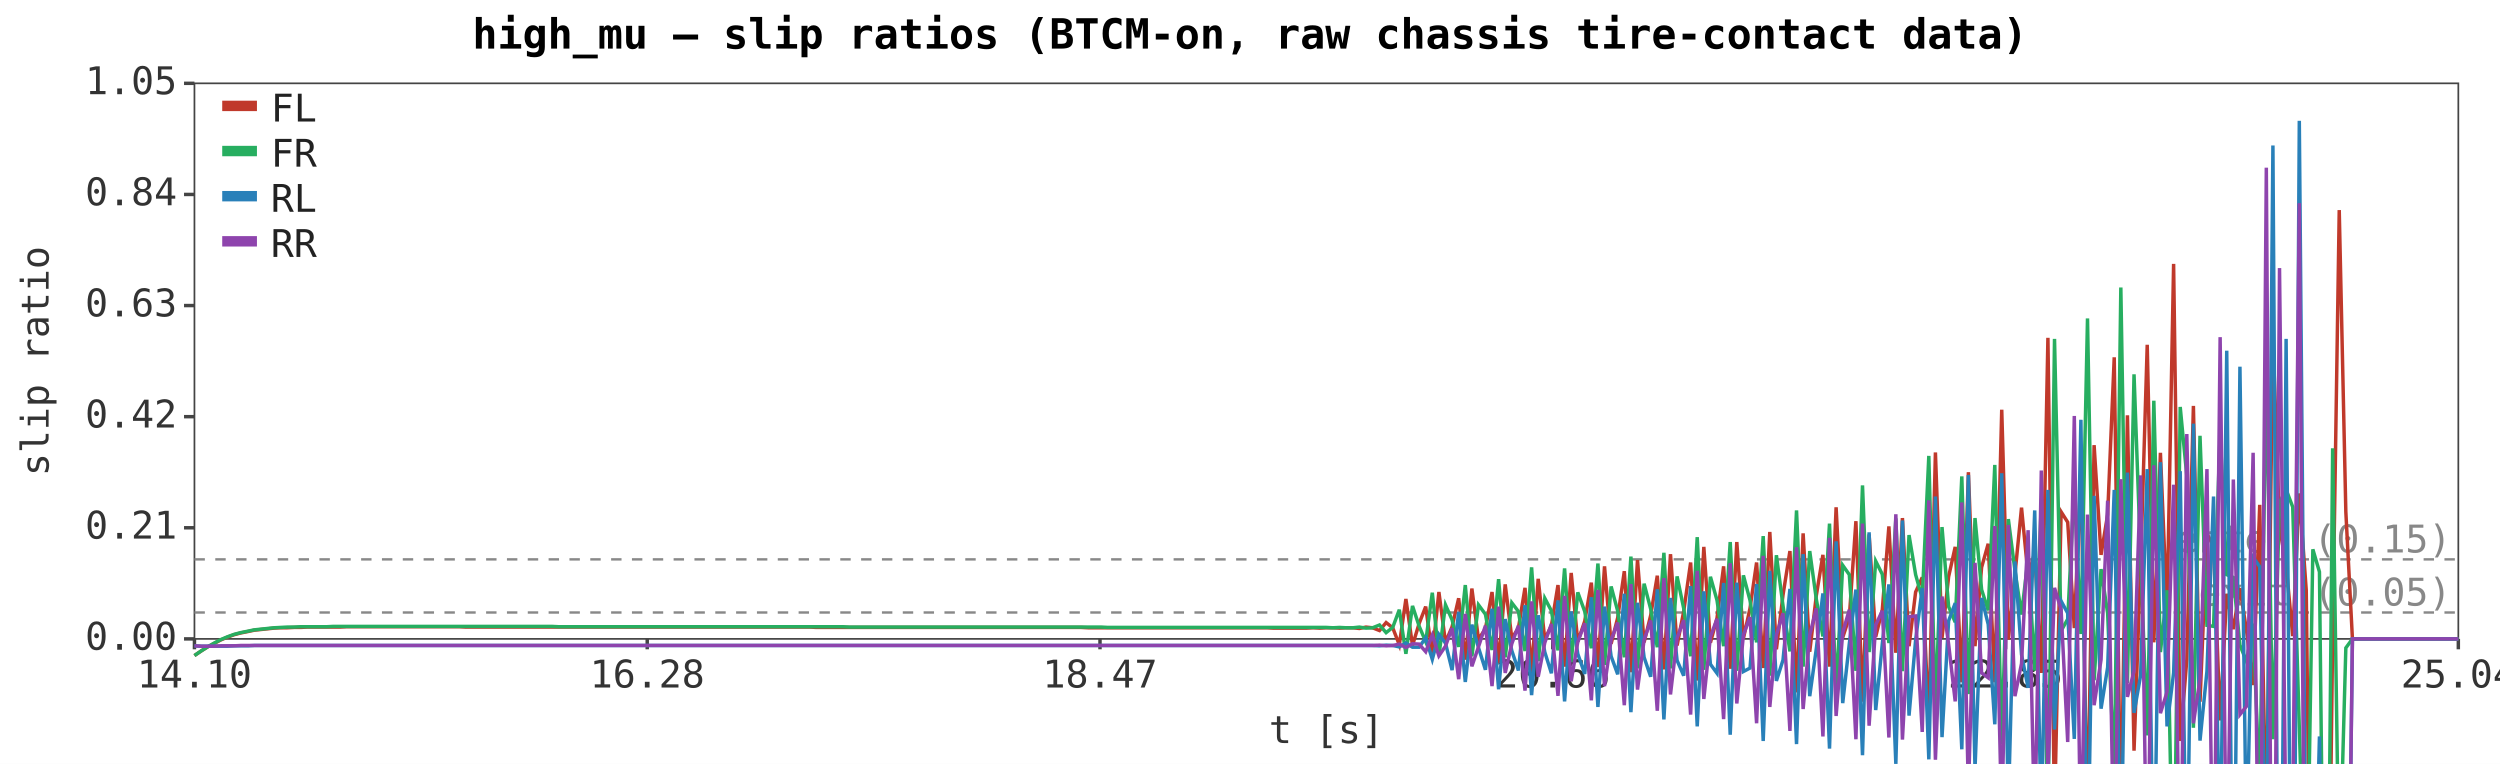
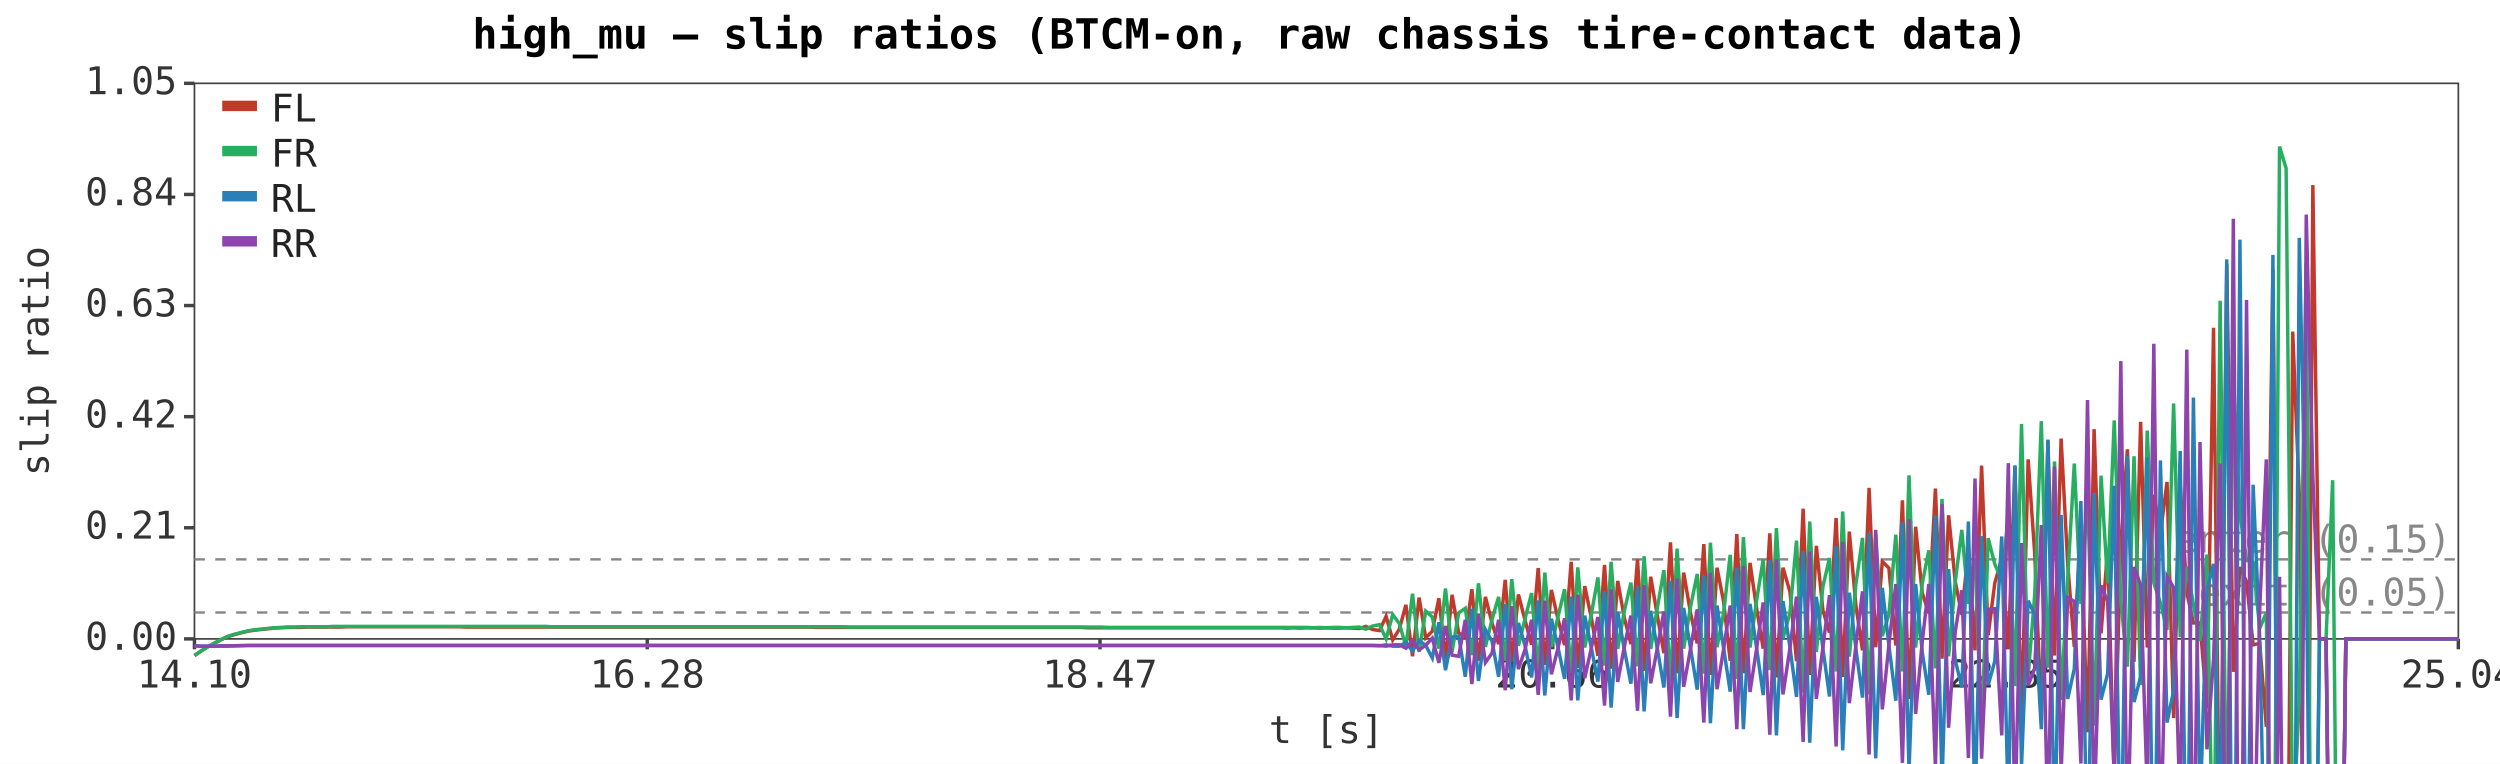
<svg xmlns="http://www.w3.org/2000/svg" viewBox="0 0 720 220" width="720" height="220" font-family="ui-monospace,Consolas,Menlo,monospace" font-size="11">
  <rect width="100%" height="100%" fill="#ffffff" />
  <text x="360.0" y="14" text-anchor="middle" font-size="12" font-weight="bold">high_mu — slip ratios (BTCM-on, raw chassis tire-contact data)</text>
  <rect x="56" y="24" width="652" height="160" fill="none" stroke="#444" stroke-width="0.5" />
  <line x1="56.0" y1="184" x2="56.0" y2="187" stroke="#444" />
  <text x="56.0" y="198" text-anchor="middle" fill="#333">14.10</text>
  <line x1="186.4" y1="184" x2="186.4" y2="187" stroke="#444" />
  <text x="186.4" y="198" text-anchor="middle" fill="#333">16.28</text>
  <line x1="316.8" y1="184" x2="316.8" y2="187" stroke="#444" />
  <text x="316.8" y="198" text-anchor="middle" fill="#333">18.47</text>
  <line x1="447.2" y1="184" x2="447.2" y2="187" stroke="#444" />
  <text x="447.2" y="198" text-anchor="middle" fill="#333">20.66</text>
  <line x1="577.6" y1="184" x2="577.6" y2="187" stroke="#444" />
  <text x="577.6" y="198" text-anchor="middle" fill="#333">22.85</text>
  <line x1="708.0" y1="184" x2="708.0" y2="187" stroke="#444" />
  <text x="708.0" y="198" text-anchor="middle" fill="#333">25.04</text>
  <line x1="53" y1="184.0" x2="56" y2="184.0" stroke="#444" />
  <text x="51" y="184.0" text-anchor="end" dominant-baseline="middle" fill="#333">0.00</text>
  <line x1="53" y1="152.0" x2="56" y2="152.0" stroke="#444" />
  <text x="51" y="152.0" text-anchor="end" dominant-baseline="middle" fill="#333">0.21</text>
  <line x1="53" y1="120.0" x2="56" y2="120.0" stroke="#444" />
  <text x="51" y="120.0" text-anchor="end" dominant-baseline="middle" fill="#333">0.42</text>
  <line x1="53" y1="88.0" x2="56" y2="88.0" stroke="#444" />
  <text x="51" y="88.0" text-anchor="end" dominant-baseline="middle" fill="#333">0.63</text>
  <line x1="53" y1="56.0" x2="56" y2="56.0" stroke="#444" />
  <text x="51" y="56.0" text-anchor="end" dominant-baseline="middle" fill="#333">0.84</text>
  <line x1="53" y1="24.0" x2="56" y2="24.0" stroke="#444" />
  <text x="51" y="24.0" text-anchor="end" dominant-baseline="middle" fill="#333">1.05</text>
  <text x="382.0" y="214" text-anchor="middle" fill="#333">t [s]</text>
  <text transform="translate(14,104.0) rotate(-90)" text-anchor="middle" fill="#333">slip ratio</text>
  <line x1="56.0" y1="161.1" x2="708.0" y2="161.1" stroke="#888" stroke-width="0.7" stroke-dasharray="3 3" />
  <text x="706.0" y="159.1" text-anchor="end" fill="#888">enter (0.15)</text>
  <line x1="56.0" y1="176.4" x2="708.0" y2="176.4" stroke="#888" stroke-width="0.7" stroke-dasharray="3 3" />
  <text x="706.0" y="174.4" text-anchor="end" fill="#888">exit (0.05)</text>
-   <polyline fill="none" stroke="#c0392b" stroke-width="1.0" points="56.0,188.8 57.9,187.5 59.8,186.3 61.7,185.3 63.6,184.3 65.5,183.5 67.4,182.8 69.3,182.3 71.3,181.9 73.2,181.5 75.1,181.3 77.0,181.1 78.9,180.9 80.8,180.8 82.7,180.8 84.6,180.7 86.5,180.7 88.4,180.6 90.3,180.6 92.2,180.6 94.1,180.6 96.0,180.6 97.9,180.6 99.8,180.5 101.8,180.5 103.7,180.5 105.6,180.5 107.5,180.5 109.4,180.5 111.3,180.5 113.2,180.5 115.1,180.5 117.0,180.5 118.9,180.5 120.8,180.5 122.7,180.5 124.6,180.5 126.5,180.5 128.4,180.5 130.4,180.5 132.3,180.5 134.2,180.6 136.1,180.6 138.0,180.6 139.9,180.6 141.8,180.6 143.7,180.6 145.6,180.6 147.5,180.6 149.4,180.6 151.3,180.6 153.2,180.6 155.1,180.6 157.0,180.6 158.9,180.6 160.9,180.6 162.8,180.6 164.7,180.6 166.6,180.6 168.5,180.6 170.4,180.6 172.3,180.6 174.2,180.6 176.1,180.6 178.0,180.6 179.9,180.6 181.8,180.6 183.7,180.6 185.6,180.6 187.5,180.6 189.5,180.6 191.4,180.6 193.3,180.6 195.2,180.6 197.1,180.6 199.0,180.6 200.9,180.6 202.8,180.6 204.7,180.6 206.6,180.6 208.5,180.6 210.4,180.6 212.3,180.6 214.2,180.6 216.1,180.6 218.0,180.6 220.0,180.6 221.9,180.6 223.8,180.6 225.7,180.6 227.6,180.6 229.5,180.6 231.4,180.6 233.3,180.6 235.2,180.7 237.1,180.7 239.0,180.7 240.9,180.7 242.8,180.7 244.7,180.7 246.6,180.7 248.5,180.7 250.5,180.7 252.4,180.7 254.3,180.7 256.2,180.7 258.1,180.7 260.0,180.7 261.9,180.7 263.8,180.7 265.7,180.7 267.6,180.7 269.5,180.7 271.4,180.7 273.3,180.7 275.2,180.7 277.1,180.7 279.1,180.7 281.0,180.7 282.9,180.7 284.8,180.7 286.7,180.7 288.6,180.7 290.5,180.7 292.4,180.7 294.3,180.7 296.2,180.7 298.1,180.7 300.0,180.7 301.9,180.7 303.8,180.7 305.7,180.7 307.6,180.7 309.6,180.7 311.5,180.7 313.4,180.8 315.3,180.8 317.2,180.8 319.1,180.8 321.0,180.8 322.9,180.8 324.8,180.8 326.7,180.8 328.6,180.8 330.5,180.8 332.4,180.8 334.3,180.8 336.2,180.8 338.2,180.8 340.1,180.8 342.0,180.8 343.9,180.8 345.8,180.8 347.7,180.8 349.6,180.8 351.5,180.8 353.4,180.8 355.3,180.8 357.2,180.8 359.1,180.8 361.0,180.8 362.9,180.8 364.8,180.8 366.7,180.9 368.7,180.9 370.6,180.9 372.5,180.9 374.4,180.9 376.3,180.9 378.2,180.8 380.1,180.9 382.0,180.8 383.9,180.8 385.8,180.9 387.7,180.8 389.6,180.8 391.5,181.0 393.4,180.6 395.3,180.8 397.3,181.6 399.2,179.3 401.1,180.8 403.0,185.7 404.9,172.5 406.8,185.9 408.7,179.6 410.6,174.7 412.5,188.7 414.4,170.5 416.3,185.0 418.2,180.5 420.1,172.3 422.0,190.0 423.9,169.5 425.8,184.1 427.8,181.1 429.7,170.5 431.6,190.9 433.5,168.3 435.4,183.8 437.3,180.9 439.2,169.3 441.1,193.5 443.0,166.7 444.9,184.1 446.8,180.2 448.7,168.5 450.6,192.0 452.5,165.0 454.4,184.8 456.4,178.9 458.3,167.8 460.2,192.1 462.1,163.1 464.0,185.4 465.9,177.9 467.8,164.5 469.7,193.6 471.6,161.3 473.5,185.0 475.4,177.2 477.3,165.8 479.2,192.8 481.1,159.6 483.0,185.9 484.9,176.1 486.9,162.0 488.8,196.0 490.7,157.5 492.6,185.1 494.5,178.0 496.4,163.1 498.3,192.6 500.2,156.1 502.1,183.9 504.0,175.2 505.9,162.0 507.8,192.4 509.7,153.2 511.6,187.0 513.5,171.4 515.5,158.7 517.4,199.4 519.3,153.6 521.2,187.7 523.1,171.5 525.0,159.8 526.9,192.0 528.8,146.1 530.7,183.6 532.6,177.8 534.5,150.1 536.4,202.1 538.3,153.9 540.2,183.4 542.1,175.6 544.0,151.6 546.0,188.0 547.9,149.2 549.8,186.1 551.7,170.5 553.6,166.3 555.5,207.9 557.4,130.3 559.3,183.7 561.2,166.1 563.1,157.5 565.0,196.5 566.9,136.0 568.8,186.1 570.7,163.4 572.6,156.6 574.5,196.5 576.5,118.0 578.4,184.2 580.3,165.5 582.2,146.2 584.1,166.0 586.0,159.1 587.9,193.8 589.8,97.3 591.7,234.3 593.6,147.4 595.5,150.4 597.4,180.9 599.3,136.4 601.2,236.9 603.1,128.2 605.1,159.8 607.0,148.2 608.9,102.9 610.8,238.9 612.7,119.6 614.6,216.2 616.5,162.8 618.4,99.3 620.3,185.0 622.2,130.4 624.1,176.2 626.0,76.0 627.9,213.4 629.8,190.0 631.7,116.9 633.6,202.1 635.6,153.7 637.5,157.3 639.4,207.5 641.3,171.0 643.2,181.2 645.1,169.4 647.0,181.6 648.9,197.3 650.8,145.4 652.7,238.9 654.6,96.8 656.5,151.8 658.4,162.8 660.3,183.2 662.2,142.1 664.2,170.0 666.1,336.4 668.0,336.4 669.9,336.4 671.8,183.7 673.7,60.5 675.6,147.4 677.5,184.0 679.4,184.0 681.3,184.0 683.2,184.0 685.1,184.0 687.0,184.0 688.9,184.0 690.8,184.0 692.7,184.0 694.7,184.0 696.6,184.0 698.5,184.0 700.4,184.0 702.3,184.0 704.2,184.0 706.1,184.0 708.0,184.0" />
-   <polyline fill="none" stroke="#27ae60" stroke-width="1.0" points="56.0,188.8 57.9,187.5 59.8,186.3 61.7,185.2 63.6,184.2 65.5,183.4 67.4,182.7 69.3,182.2 71.3,181.8 73.2,181.4 75.1,181.2 77.0,181.0 78.9,180.8 80.8,180.7 82.7,180.6 84.6,180.6 86.5,180.5 88.4,180.5 90.3,180.5 92.2,180.5 94.1,180.5 96.0,180.4 97.9,180.4 99.8,180.4 101.8,180.4 103.7,180.4 105.6,180.4 107.5,180.4 109.4,180.4 111.3,180.4 113.2,180.4 115.1,180.4 117.0,180.4 118.9,180.4 120.8,180.4 122.7,180.4 124.6,180.4 126.5,180.4 128.4,180.4 130.4,180.4 132.3,180.4 134.2,180.4 136.1,180.4 138.0,180.4 139.9,180.4 141.8,180.4 143.7,180.4 145.6,180.4 147.5,180.4 149.4,180.4 151.3,180.4 153.2,180.4 155.1,180.4 157.0,180.4 158.9,180.4 160.9,180.5 162.8,180.5 164.7,180.5 166.6,180.5 168.5,180.5 170.4,180.5 172.3,180.5 174.2,180.5 176.1,180.5 178.0,180.5 179.9,180.5 181.8,180.5 183.7,180.5 185.6,180.5 187.5,180.5 189.5,180.5 191.4,180.5 193.3,180.5 195.2,180.5 197.1,180.5 199.0,180.5 200.9,180.5 202.8,180.5 204.7,180.5 206.6,180.5 208.5,180.5 210.4,180.5 212.3,180.5 214.2,180.5 216.1,180.5 218.0,180.5 220.0,180.5 221.9,180.5 223.8,180.5 225.7,180.5 227.6,180.5 229.5,180.5 231.4,180.5 233.3,180.5 235.2,180.5 237.1,180.5 239.0,180.5 240.9,180.5 242.8,180.5 244.7,180.6 246.6,180.6 248.5,180.6 250.5,180.6 252.4,180.6 254.3,180.6 256.2,180.6 258.1,180.6 260.0,180.6 261.9,180.6 263.8,180.6 265.7,180.6 267.6,180.6 269.5,180.6 271.4,180.6 273.3,180.6 275.2,180.6 277.1,180.6 279.1,180.6 281.0,180.6 282.9,180.6 284.8,180.6 286.7,180.6 288.6,180.6 290.5,180.6 292.4,180.6 294.3,180.6 296.2,180.6 298.1,180.6 300.0,180.6 301.9,180.6 303.8,180.6 305.7,180.6 307.6,180.6 309.6,180.6 311.5,180.6 313.4,180.6 315.3,180.6 317.2,180.6 319.1,180.7 321.0,180.7 322.9,180.7 324.8,180.7 326.7,180.7 328.6,180.7 330.5,180.7 332.4,180.7 334.3,180.7 336.2,180.7 338.2,180.7 340.1,180.7 342.0,180.7 343.9,180.7 345.8,180.7 347.7,180.7 349.6,180.7 351.5,180.7 353.4,180.7 355.3,180.7 357.2,180.7 359.1,180.7 361.0,180.7 362.9,180.7 364.8,180.7 366.7,180.7 368.7,180.7 370.6,180.7 372.5,180.7 374.4,180.7 376.3,180.7 378.2,180.7 380.1,180.7 382.0,180.7 383.9,180.8 385.8,180.7 387.7,180.8 389.6,180.8 391.5,180.6 393.4,180.9 395.3,180.8 397.3,180.0 399.2,182.2 401.1,180.7 403.0,175.6 404.9,188.3 406.8,174.5 408.7,180.3 410.6,184.8 412.5,170.7 414.4,188.9 416.3,174.2 418.2,178.5 420.1,186.3 422.0,168.5 423.9,189.0 425.8,174.2 427.8,176.9 429.7,187.2 431.6,166.8 433.5,189.3 435.4,173.6 437.3,176.1 439.2,187.5 441.1,163.4 443.0,190.4 444.9,172.3 446.8,175.9 448.7,187.3 450.6,163.7 452.5,190.7 454.4,170.6 456.4,176.1 458.3,186.7 460.2,162.3 462.1,191.5 464.0,168.9 465.9,176.0 467.8,189.3 469.7,160.3 471.6,192.5 473.5,168.1 475.4,175.4 477.3,186.4 479.2,159.2 481.1,192.5 483.0,166.0 484.9,175.2 486.9,189.0 488.8,154.7 490.7,192.9 492.6,166.1 494.5,172.9 496.4,186.1 498.3,156.1 500.2,193.2 502.1,165.7 504.0,172.9 505.9,185.0 507.8,154.4 509.7,194.6 511.6,159.9 513.5,174.4 515.5,187.6 517.4,147.0 519.3,192.0 521.2,158.7 523.1,172.6 525.0,183.3 526.9,150.8 528.8,199.4 530.7,162.8 532.6,165.5 534.5,193.2 536.4,139.8 538.3,187.8 540.2,161.6 542.1,165.4 544.0,185.2 546.0,149.3 547.9,193.3 549.8,154.1 551.7,165.5 553.6,172.4 555.5,131.3 557.4,204.8 559.3,151.8 561.2,174.7 563.1,179.2 565.0,137.2 566.9,199.9 568.8,149.2 570.7,169.8 572.6,175.8 574.5,133.9 576.5,214.3 578.4,149.5 580.3,164.3 582.2,177.0 584.1,160.6 586.0,193.1 587.9,144.8 589.8,236.4 591.7,97.6 593.6,181.7 595.5,178.3 597.4,140.2 599.3,182.6 601.2,91.7 603.1,195.9 605.1,163.9 607.0,176.6 608.9,223.9 610.8,82.8 612.7,196.7 614.6,107.8 616.5,160.5 618.4,211.8 620.3,115.4 622.2,187.8 624.1,170.0 626.0,267.1 627.9,117.2 629.8,137.1 631.7,209.6 633.6,125.5 635.6,180.1 637.5,180.4 639.4,124.5 641.3,165.5 643.2,166.3 645.1,185.8 647.0,190.5 648.9,179.6 650.8,228.2 652.7,106.2 654.6,212.9 656.5,144.7 658.4,141.0 660.3,146.0 662.2,209.6 664.2,275.2 666.1,158.2 668.0,164.7 669.9,336.4 671.8,129.1 673.7,255.5 675.6,186.6 677.5,184.0 679.4,184.0 681.3,184.0 683.2,184.0 685.1,184.0 687.0,184.0 688.9,184.0 690.8,184.0 692.7,184.0 694.7,184.0 696.6,184.0 698.5,184.0 700.4,184.0 702.3,184.0 704.2,184.0 706.1,184.0 708.0,184.0" />
-   <polyline fill="none" stroke="#2980b9" stroke-width="1.0" points="56.0,186.0 57.9,186.1 59.8,186.1 61.7,186.1 63.6,186.1 65.5,186.1 67.4,186.0 69.3,186.0 71.3,186.0 73.2,185.9 75.1,185.9 77.0,185.9 78.9,185.9 80.8,185.9 82.7,185.9 84.6,185.9 86.5,185.9 88.4,185.9 90.3,185.9 92.2,185.9 94.1,185.9 96.0,185.9 97.9,185.9 99.8,185.9 101.8,185.9 103.7,185.9 105.6,185.9 107.5,185.9 109.4,185.9 111.3,185.9 113.2,185.9 115.1,185.9 117.0,185.9 118.9,185.9 120.8,185.9 122.7,185.9 124.6,185.9 126.5,185.9 128.4,185.9 130.4,185.9 132.3,185.9 134.2,185.9 136.1,185.9 138.0,185.9 139.9,185.9 141.8,185.9 143.7,185.9 145.6,185.9 147.5,185.9 149.4,185.9 151.3,185.9 153.2,185.9 155.1,185.9 157.0,185.9 158.9,185.9 160.9,185.9 162.8,185.9 164.7,185.9 166.6,185.9 168.5,185.9 170.4,185.9 172.3,185.9 174.2,185.9 176.1,185.9 178.0,185.9 179.9,185.9 181.8,185.9 183.7,185.9 185.6,185.9 187.5,185.9 189.5,185.9 191.4,185.9 193.3,185.9 195.2,185.9 197.1,185.9 199.0,185.9 200.9,185.9 202.8,185.9 204.7,185.9 206.6,185.9 208.5,185.9 210.4,185.9 212.3,185.9 214.2,185.9 216.1,185.9 218.0,185.9 220.0,185.9 221.9,185.9 223.8,185.9 225.7,185.9 227.6,185.9 229.5,185.9 231.4,185.9 233.3,185.9 235.2,185.9 237.1,185.9 239.0,185.9 240.9,185.9 242.8,185.9 244.7,185.9 246.6,185.9 248.5,185.9 250.5,185.9 252.4,185.9 254.3,185.9 256.2,185.9 258.1,185.9 260.0,185.9 261.9,185.9 263.8,185.9 265.7,185.9 267.6,185.9 269.5,185.9 271.4,185.9 273.3,185.9 275.2,185.9 277.1,185.9 279.1,185.9 281.0,185.9 282.9,185.9 284.8,185.9 286.7,185.9 288.6,185.9 290.5,185.9 292.4,185.9 294.3,185.9 296.2,185.9 298.1,185.9 300.0,185.9 301.9,185.9 303.8,185.9 305.7,185.9 307.6,185.9 309.6,185.9 311.5,185.9 313.4,185.9 315.3,185.9 317.2,185.9 319.1,185.9 321.0,185.9 322.9,185.9 324.8,185.9 326.7,185.9 328.6,185.9 330.5,185.9 332.4,185.9 334.3,185.9 336.2,185.9 338.2,185.9 340.1,185.9 342.0,185.9 343.9,185.9 345.8,185.9 347.7,185.9 349.6,185.9 351.5,185.9 353.4,185.9 355.3,185.9 357.2,185.9 359.1,185.9 361.0,185.9 362.9,185.9 364.8,185.9 366.7,185.9 368.7,185.9 370.6,185.9 372.5,185.9 374.4,185.9 376.3,185.9 378.2,185.9 380.1,185.9 382.0,185.9 383.9,185.9 385.8,185.9 387.7,185.9 389.6,185.9 391.5,185.9 393.4,185.9 395.3,185.9 397.3,186.0 399.2,185.8 401.1,185.9 403.0,186.3 404.9,185.2 406.8,186.4 408.7,186.4 410.6,183.7 412.5,189.9 414.4,182.7 416.3,185.2 418.2,193.0 420.1,176.2 422.0,196.4 423.9,179.9 425.8,186.5 427.8,192.9 429.7,175.3 431.6,198.5 433.5,178.3 435.4,187.4 437.3,193.1 439.2,174.3 441.1,200.2 443.0,177.2 444.9,187.8 446.8,193.9 448.7,172.9 450.6,202.0 452.5,176.1 454.4,188.3 456.4,194.1 458.3,172.0 460.2,203.6 462.1,174.7 464.0,189.0 465.9,194.2 467.8,171.0 469.7,205.1 471.6,173.6 473.5,189.3 475.4,194.9 477.3,169.7 479.2,207.2 481.1,172.2 483.0,190.2 484.9,194.6 486.9,168.8 488.8,209.2 490.7,170.3 492.6,191.3 494.5,193.9 496.4,167.9 498.3,211.6 500.2,167.8 502.1,193.4 504.0,192.4 505.9,168.2 507.8,213.4 509.7,164.4 511.6,196.1 513.5,190.1 515.5,169.6 517.4,214.3 519.3,159.6 521.2,200.5 523.1,186.8 525.0,170.9 526.9,215.6 528.8,155.9 530.7,202.5 532.6,185.4 534.5,169.8 536.4,217.5 538.3,153.3 540.2,204.5 542.1,185.4 544.0,168.3 546.0,220.0 547.9,149.9 549.8,206.1 551.7,184.3 553.6,169.4 555.5,218.7 557.4,143.0 559.3,212.3 561.2,178.8 563.1,173.7 565.0,215.8 566.9,136.8 568.8,221.5 570.7,172.2 572.6,179.8 574.5,208.6 576.5,136.3 578.4,232.2 580.3,161.7 582.2,188.5 584.1,198.1 586.0,147.0 587.9,238.1 589.8,141.1 591.7,210.1 593.6,173.1 595.5,176.6 597.4,212.8 599.3,120.9 601.2,256.3 603.1,142.8 605.1,204.1 607.0,192.2 608.9,141.1 610.8,254.2 612.7,136.1 614.6,205.3 616.5,194.5 618.4,135.1 620.3,262.6 622.2,133.1 624.1,209.2 626.0,193.8 627.9,135.7 629.8,263.4 631.7,122.0 633.6,213.3 635.6,193.3 637.5,143.0 639.4,252.3 641.3,101.0 643.2,285.5 645.1,105.6 647.0,245.7 648.9,160.5 650.8,163.2 652.7,258.6 654.6,41.9 656.5,336.4 658.4,97.6 660.3,336.4 662.2,34.8 664.2,266.5 666.1,288.5 668.0,212.1 669.9,336.4 671.8,336.4 673.7,336.4 675.6,336.4 677.5,184.0 679.4,184.0 681.3,184.0 683.2,184.0 685.1,184.0 687.0,184.0 688.9,184.0 690.8,184.0 692.7,184.0 694.7,184.0 696.6,184.0 698.5,184.0 700.4,184.0 702.3,184.0 704.2,184.0 706.1,184.0 708.0,184.0" />
-   <polyline fill="none" stroke="#8e44ad" stroke-width="1.0" points="56.0,186.0 57.9,186.1 59.8,186.1 61.7,186.1 63.6,186.0 65.5,186.0 67.4,186.0 69.3,185.9 71.3,185.9 73.2,185.9 75.1,185.9 77.0,185.9 78.9,185.9 80.8,185.9 82.7,185.9 84.6,185.9 86.5,185.9 88.4,185.9 90.3,185.9 92.2,185.9 94.1,185.9 96.0,185.9 97.9,185.9 99.8,185.9 101.8,185.9 103.7,185.9 105.6,185.9 107.5,185.9 109.4,185.9 111.3,185.9 113.2,185.9 115.1,185.9 117.0,185.9 118.9,185.9 120.8,185.9 122.7,185.9 124.6,185.9 126.5,185.9 128.4,185.9 130.4,185.9 132.3,185.9 134.2,185.9 136.1,185.9 138.0,185.9 139.9,185.9 141.8,185.9 143.7,185.9 145.6,185.9 147.5,185.9 149.4,185.9 151.3,185.9 153.2,185.9 155.1,185.9 157.0,185.9 158.9,185.9 160.9,185.9 162.8,185.9 164.7,185.9 166.6,185.9 168.5,185.9 170.4,185.9 172.3,185.9 174.2,185.9 176.1,185.9 178.0,185.9 179.9,185.9 181.8,185.9 183.7,185.9 185.6,185.9 187.5,185.9 189.5,185.9 191.4,185.9 193.3,185.9 195.2,185.9 197.1,185.9 199.0,185.9 200.9,185.9 202.8,185.9 204.7,185.9 206.6,185.9 208.5,185.9 210.4,185.9 212.3,185.9 214.2,185.9 216.1,185.9 218.0,185.9 220.0,185.9 221.9,185.9 223.8,185.9 225.7,185.9 227.6,185.9 229.5,185.9 231.4,185.9 233.3,185.9 235.2,185.9 237.1,185.9 239.0,185.9 240.9,185.9 242.8,185.9 244.7,185.9 246.6,185.9 248.5,185.9 250.5,185.9 252.4,185.9 254.3,185.9 256.2,185.9 258.1,185.9 260.0,185.9 261.9,185.9 263.8,185.9 265.7,185.9 267.6,185.9 269.5,185.9 271.4,185.9 273.3,185.9 275.2,185.9 277.1,185.9 279.1,185.9 281.0,185.9 282.9,185.9 284.8,185.9 286.7,185.9 288.6,185.9 290.5,185.9 292.4,185.9 294.3,185.9 296.2,185.9 298.1,185.9 300.0,185.9 301.9,185.9 303.8,185.9 305.7,185.9 307.6,185.9 309.6,185.9 311.5,185.9 313.4,185.9 315.3,185.9 317.2,185.9 319.1,185.9 321.0,185.9 322.9,185.9 324.8,185.9 326.7,185.9 328.6,185.9 330.5,185.9 332.4,185.9 334.3,185.9 336.2,185.9 338.2,185.9 340.1,185.9 342.0,185.9 343.9,185.9 345.8,185.9 347.7,185.9 349.6,185.9 351.5,185.9 353.4,185.9 355.3,185.9 357.2,185.9 359.1,185.9 361.0,185.9 362.9,185.9 364.8,185.9 366.7,185.9 368.7,185.9 370.6,185.9 372.5,185.9 374.4,185.9 376.3,185.9 378.2,185.9 380.1,185.9 382.0,185.9 383.9,185.9 385.8,185.9 387.7,185.9 389.6,185.9 391.5,185.9 393.4,185.9 395.3,185.9 397.3,185.8 399.2,186.0 401.1,185.9 403.0,185.5 404.9,186.5 406.8,185.4 408.7,185.5 410.6,187.7 412.5,182.9 414.4,188.9 416.3,186.1 418.2,180.9 420.1,195.6 422.0,176.8 423.9,191.9 425.8,186.3 427.8,180.2 429.7,197.6 431.6,174.7 433.5,193.8 435.4,185.4 437.3,180.2 439.2,198.9 441.1,173.2 443.0,194.9 444.9,185.1 446.8,179.7 448.7,200.4 450.6,171.6 452.5,196.2 454.4,184.9 456.4,179.5 458.3,201.7 460.2,169.9 462.1,197.6 464.0,184.3 465.9,179.3 467.8,203.1 469.7,168.2 471.6,198.6 473.5,184.3 475.4,178.7 477.3,204.7 479.2,166.5 481.1,200.0 483.0,183.7 484.9,178.6 486.9,205.8 488.8,164.4 490.7,201.3 492.6,183.4 494.5,178.2 496.4,207.1 498.3,162.2 500.2,202.6 502.1,182.9 504.0,177.7 505.9,208.3 507.8,160.1 509.7,203.6 511.6,182.9 513.5,176.6 515.5,210.5 517.4,157.6 519.3,204.2 521.2,182.9 523.1,175.2 525.0,212.1 526.9,154.9 528.8,206.2 530.7,182.2 532.6,175.6 534.5,212.9 536.4,150.8 538.3,209.0 540.2,180.0 542.1,175.9 544.0,212.4 546.0,148.1 547.9,213.0 549.8,177.6 551.7,177.4 553.6,210.8 555.5,144.1 557.4,218.8 559.3,171.8 561.2,185.5 563.1,202.0 565.0,144.7 566.9,228.1 568.8,162.1 570.7,193.8 572.6,195.2 574.5,151.5 576.5,236.5 578.4,151.2 580.3,200.5 582.2,191.1 584.1,152.7 586.0,240.2 587.9,135.5 589.8,223.2 591.7,169.3 593.6,175.6 595.5,213.7 597.4,119.8 599.3,246.9 601.2,148.2 603.1,203.1 605.1,190.0 607.0,144.2 608.9,254.4 610.8,138.0 612.7,200.7 614.6,193.3 616.5,136.9 618.4,260.6 620.3,134.0 622.2,205.4 624.1,199.3 626.0,139.6 627.9,262.6 629.8,125.0 631.7,208.3 633.6,195.6 635.6,135.1 637.5,268.1 639.4,97.1 641.3,258.2 643.2,138.1 645.1,205.8 647.0,203.4 648.9,130.4 650.8,287.0 652.7,48.3 654.6,326.6 656.5,77.2 658.4,244.3 660.3,233.7 662.2,58.5 664.2,336.4 666.1,336.4 668.0,336.4 669.9,336.4 671.8,336.4 673.7,259.1 675.6,336.4 677.5,184.0 679.4,184.0 681.3,184.0 683.2,184.0 685.1,184.0 687.0,184.0 688.9,184.0 690.8,184.0 692.7,184.0 694.7,184.0 696.6,184.0 698.5,184.0 700.4,184.0 702.3,184.0 704.2,184.0 706.1,184.0 708.0,184.0" />
+   <polyline fill="none" stroke="#c0392b" stroke-width="1.0" points="56.0,188.8 57.9,187.5 59.8,186.3 61.7,185.3 63.6,184.3 65.5,183.4 67.4,182.8 69.3,182.3 71.3,181.8 73.2,181.5 75.1,181.3 77.0,181.1 78.9,180.9 80.8,180.8 82.7,180.7 84.6,180.7 86.5,180.7 88.4,180.6 90.3,180.6 92.2,180.6 94.1,180.6 96.0,180.6 97.9,180.6 99.8,180.5 101.8,180.5 103.7,180.5 105.6,180.5 107.5,180.5 109.4,180.5 111.3,180.5 113.2,180.5 115.1,180.5 117.0,180.5 118.9,180.5 120.8,180.5 122.7,180.5 124.6,180.5 126.5,180.5 128.4,180.5 130.4,180.5 132.3,180.5 134.2,180.6 136.1,180.6 138.0,180.6 139.9,180.6 141.8,180.6 143.7,180.6 145.6,180.6 147.5,180.6 149.4,180.6 151.3,180.6 153.2,180.6 155.1,180.6 157.0,180.6 158.9,180.6 160.9,180.6 162.8,180.6 164.7,180.6 166.6,180.6 168.5,180.6 170.4,180.6 172.3,180.6 174.2,180.6 176.1,180.6 178.0,180.6 179.9,180.6 181.8,180.6 183.7,180.6 185.6,180.6 187.5,180.6 189.5,180.6 191.4,180.6 193.3,180.6 195.2,180.6 197.1,180.6 199.0,180.6 200.9,180.6 202.8,180.6 204.7,180.6 206.6,180.6 208.5,180.6 210.4,180.6 212.3,180.6 214.2,180.6 216.1,180.6 218.0,180.6 220.0,180.6 221.9,180.6 223.8,180.6 225.7,180.6 227.6,180.6 229.5,180.6 231.4,180.6 233.3,180.6 235.2,180.7 237.1,180.7 239.0,180.7 240.9,180.7 242.8,180.7 244.7,180.7 246.6,180.7 248.5,180.7 250.5,180.7 252.4,180.7 254.3,180.7 256.2,180.7 258.1,180.7 260.0,180.7 261.9,180.7 263.8,180.7 265.7,180.7 267.6,180.7 269.5,180.7 271.4,180.7 273.3,180.7 275.2,180.7 277.1,180.7 279.1,180.7 281.0,180.7 282.9,180.7 284.8,180.7 286.7,180.7 288.6,180.7 290.5,180.7 292.4,180.7 294.3,180.7 296.2,180.7 298.1,180.7 300.0,180.7 301.9,180.7 303.8,180.7 305.7,180.7 307.6,180.7 309.6,180.7 311.5,180.7 313.4,180.8 315.3,180.8 317.2,180.8 319.1,180.8 321.0,180.8 322.9,180.8 324.8,180.8 326.7,180.8 328.6,180.8 330.5,180.8 332.4,180.8 334.3,180.8 336.2,180.8 338.2,180.8 340.1,180.8 342.0,180.8 343.9,180.8 345.8,180.8 347.7,180.8 349.6,180.8 351.5,180.8 353.4,180.8 355.3,180.8 357.2,180.8 359.1,180.8 361.0,180.8 362.9,180.8 364.8,180.8 366.7,180.8 368.7,180.8 370.6,180.9 372.5,180.8 374.4,180.9 376.3,180.8 378.2,180.8 380.1,180.9 382.0,180.8 383.9,180.9 385.8,180.9 387.7,180.8 389.6,180.9 391.5,181.0 393.4,180.4 395.3,181.3 397.3,181.6 399.2,177.5 401.1,184.3 403.0,181.2 404.9,174.2 406.8,189.0 408.7,172.1 410.6,183.7 412.5,181.8 414.4,172.3 416.3,189.7 418.2,171.3 420.1,182.3 422.0,183.4 423.9,169.7 425.8,190.3 427.8,171.9 429.7,179.4 431.6,185.5 433.5,167.0 435.4,190.6 437.3,171.2 439.2,178.6 441.1,185.7 443.0,163.6 444.9,191.5 446.8,169.9 448.7,178.3 450.6,185.8 452.5,161.8 454.4,192.4 456.4,168.8 458.3,177.9 460.2,188.9 462.1,162.7 464.0,192.6 465.9,167.3 467.8,177.9 469.7,185.5 471.6,161.1 473.5,193.2 475.4,166.1 477.3,177.2 479.2,188.1 481.1,156.2 483.0,193.9 484.9,164.9 486.9,176.7 488.8,185.3 490.7,156.7 492.6,194.4 494.5,163.5 496.4,173.3 498.3,190.3 500.2,153.8 502.1,193.9 504.0,162.1 505.9,175.2 507.8,186.8 509.7,153.6 511.6,195.1 513.5,163.5 515.5,170.4 517.4,190.4 519.3,146.5 521.2,194.4 523.1,157.2 525.0,175.8 526.9,182.2 528.8,149.2 530.7,195.0 532.6,153.1 534.5,174.4 536.4,187.3 538.3,140.5 540.2,186.4 542.1,161.7 544.0,163.6 546.0,185.9 547.9,144.1 549.8,201.3 551.7,151.7 553.6,170.8 555.5,176.5 557.4,140.7 559.3,189.7 561.2,148.4 563.1,167.4 565.0,177.0 566.9,157.9 568.8,187.3 570.7,134.1 572.6,182.9 574.5,167.9 576.5,161.0 578.4,187.0 580.3,134.3 582.2,207.5 584.1,132.3 586.0,159.5 587.9,205.9 589.8,126.9 591.7,188.8 593.6,126.3 595.5,162.5 597.4,186.3 599.3,152.7 601.2,210.9 603.1,123.6 605.1,182.4 607.0,158.3 608.9,224.6 610.8,156.4 612.7,129.4 614.6,190.6 616.5,121.5 618.4,186.5 620.3,142.5 622.2,153.6 624.1,138.8 626.0,206.8 627.9,139.6 629.8,170.6 631.7,179.4 633.6,179.4 635.6,204.0 637.5,94.4 639.4,258.9 641.3,76.1 643.2,193.5 645.1,163.3 647.0,167.5 648.9,185.7 650.8,185.3 652.7,209.3 654.6,77.9 656.5,314.3 658.4,313.3 660.3,95.5 662.2,142.7 664.2,336.4 666.1,53.3 668.0,184.0 669.9,184.0 671.8,336.4 673.7,336.4 675.6,184.0 677.5,184.0 679.4,184.0 681.3,184.0 683.2,184.0 685.1,184.0 687.0,184.0 688.9,184.0 690.8,184.0 692.7,184.0 694.7,184.0 696.6,184.0 698.5,184.0 700.4,184.0 702.3,184.0 704.2,184.0 706.1,184.0 708.0,184.0" />
+   <polyline fill="none" stroke="#27ae60" stroke-width="1.0" points="56.0,188.8 57.9,187.5 59.8,186.3 61.7,185.2 63.6,184.2 65.5,183.3 67.4,182.7 69.3,182.2 71.3,181.7 73.2,181.4 75.1,181.2 77.0,181.0 78.9,180.8 80.8,180.7 82.7,180.6 84.6,180.6 86.5,180.5 88.4,180.5 90.3,180.5 92.2,180.5 94.1,180.5 96.0,180.4 97.9,180.4 99.8,180.4 101.8,180.4 103.7,180.4 105.6,180.4 107.5,180.4 109.4,180.4 111.3,180.4 113.2,180.4 115.1,180.4 117.0,180.4 118.9,180.4 120.8,180.4 122.7,180.4 124.6,180.4 126.5,180.4 128.4,180.4 130.4,180.4 132.3,180.4 134.2,180.4 136.1,180.4 138.0,180.4 139.9,180.4 141.8,180.4 143.7,180.4 145.6,180.4 147.5,180.4 149.4,180.4 151.3,180.4 153.2,180.4 155.1,180.4 157.0,180.4 158.9,180.5 160.9,180.5 162.8,180.5 164.7,180.5 166.6,180.5 168.5,180.5 170.4,180.5 172.3,180.5 174.2,180.5 176.1,180.5 178.0,180.5 179.9,180.5 181.8,180.5 183.7,180.5 185.6,180.5 187.5,180.5 189.5,180.5 191.4,180.5 193.3,180.5 195.2,180.5 197.1,180.5 199.0,180.5 200.9,180.5 202.8,180.5 204.7,180.5 206.6,180.5 208.5,180.5 210.4,180.5 212.3,180.5 214.2,180.5 216.1,180.5 218.0,180.5 220.0,180.5 221.9,180.5 223.8,180.5 225.7,180.5 227.6,180.5 229.5,180.5 231.4,180.5 233.3,180.5 235.2,180.5 237.1,180.5 239.0,180.5 240.9,180.5 242.8,180.5 244.7,180.6 246.6,180.6 248.5,180.6 250.5,180.6 252.4,180.6 254.3,180.6 256.2,180.6 258.1,180.6 260.0,180.6 261.9,180.6 263.8,180.6 265.7,180.6 267.6,180.6 269.5,180.6 271.4,180.6 273.3,180.6 275.2,180.6 277.1,180.6 279.1,180.6 281.0,180.6 282.9,180.6 284.8,180.6 286.7,180.6 288.6,180.6 290.5,180.6 292.4,180.6 294.3,180.6 296.2,180.6 298.1,180.6 300.0,180.6 301.9,180.6 303.8,180.6 305.7,180.6 307.6,180.6 309.6,180.6 311.5,180.6 313.4,180.6 315.3,180.6 317.2,180.6 319.1,180.7 321.0,180.7 322.9,180.7 324.8,180.7 326.7,180.7 328.6,180.7 330.5,180.7 332.4,180.7 334.3,180.7 336.2,180.7 338.2,180.7 340.1,180.7 342.0,180.7 343.9,180.7 345.8,180.7 347.7,180.7 349.6,180.7 351.5,180.7 353.4,180.7 355.3,180.7 357.2,180.7 359.1,180.7 361.0,180.7 362.9,180.7 364.8,180.7 366.7,180.7 368.7,180.7 370.6,180.7 372.5,180.7 374.4,180.7 376.3,180.7 378.2,180.8 380.1,180.7 382.0,180.8 383.9,180.7 385.8,180.7 387.7,180.8 389.6,180.7 391.5,180.6 393.4,181.2 395.3,180.3 397.3,179.9 399.2,184.0 401.1,177.0 403.0,179.6 404.9,186.1 406.8,171.0 408.7,187.7 410.6,176.0 412.5,177.7 414.4,186.8 416.3,169.5 418.2,187.7 420.1,176.5 422.0,175.2 423.9,188.7 425.8,168.0 427.8,186.3 429.7,178.4 431.6,171.9 433.5,190.3 435.4,166.8 437.3,186.0 439.2,178.2 441.1,170.8 443.0,193.1 444.9,164.9 446.8,186.3 448.7,177.6 450.6,169.7 452.5,193.8 454.4,163.4 456.4,186.5 458.3,176.9 460.2,166.3 462.1,191.7 464.0,161.8 465.9,186.9 467.8,176.0 469.7,167.8 471.6,191.9 473.5,160.2 475.4,186.9 477.3,175.1 479.2,164.2 481.1,196.6 483.0,158.0 484.9,186.8 486.9,174.6 488.8,165.3 490.7,194.0 492.6,156.3 494.5,186.4 496.4,176.6 498.3,159.8 500.2,195.5 502.1,154.7 504.0,186.5 505.9,172.9 507.8,161.1 509.7,193.0 511.6,152.1 513.5,183.9 515.5,176.5 517.4,155.7 519.3,199.4 521.2,150.2 523.1,187.8 525.0,168.9 526.9,160.7 528.8,193.4 530.7,147.3 532.6,189.1 534.5,168.2 536.4,154.9 538.3,200.0 540.2,154.0 542.1,183.2 544.0,177.0 546.0,154.0 547.9,193.4 549.8,136.9 551.7,186.5 553.6,168.1 555.5,158.5 557.4,192.5 559.3,143.7 561.2,189.0 563.1,167.6 565.0,152.6 566.9,173.9 568.8,160.8 570.7,211.7 572.6,155.0 574.5,162.5 576.5,167.0 578.4,148.5 580.3,197.6 582.2,122.1 584.1,194.8 586.0,171.2 587.9,121.3 589.8,192.3 591.7,132.9 593.6,201.6 595.5,166.5 597.4,133.5 599.3,173.9 601.2,141.1 603.1,209.0 605.1,137.0 607.0,168.0 608.9,121.1 610.8,173.3 612.7,192.0 614.6,131.4 616.5,197.3 618.4,124.0 620.3,167.9 622.2,173.6 624.1,181.4 626.0,116.2 627.9,183.5 629.8,163.2 631.7,174.0 633.6,184.6 635.6,159.7 637.5,261.2 639.4,86.6 641.3,241.7 643.2,108.2 645.1,148.1 647.0,161.4 648.9,161.9 650.8,181.0 652.7,176.4 654.6,320.1 656.5,42.2 658.4,48.5 660.3,241.5 662.2,201.2 664.2,75.6 666.1,336.4 668.0,184.0 669.9,184.0 671.8,138.3 673.7,336.4 675.6,184.0 677.5,184.0 679.4,184.0 681.3,184.0 683.2,184.0 685.1,184.0 687.0,184.0 688.9,184.0 690.8,184.0 692.7,184.0 694.7,184.0 696.6,184.0 698.5,184.0 700.4,184.0 702.3,184.0 704.2,184.0 706.1,184.0 708.0,184.0" />
+   <polyline fill="none" stroke="#2980b9" stroke-width="1.0" points="56.0,186.0 57.9,186.1 59.8,186.1 61.7,186.1 63.6,186.1 65.5,186.1 67.4,186.0 69.3,186.0 71.3,185.9 73.2,185.9 75.1,185.9 77.0,185.9 78.9,185.9 80.8,185.9 82.7,185.9 84.6,185.9 86.5,185.9 88.4,185.9 90.3,185.9 92.2,185.9 94.1,185.9 96.0,185.9 97.9,185.9 99.8,185.9 101.8,185.9 103.7,185.9 105.6,185.9 107.5,185.9 109.4,185.9 111.3,185.9 113.2,185.9 115.1,185.9 117.0,185.9 118.9,185.9 120.8,185.9 122.7,185.9 124.6,185.9 126.5,185.9 128.4,185.9 130.4,185.9 132.3,185.9 134.2,185.9 136.1,185.9 138.0,185.9 139.9,185.9 141.8,185.9 143.7,185.9 145.6,185.9 147.5,185.9 149.4,185.9 151.3,185.9 153.2,185.9 155.1,185.9 157.0,185.9 158.9,185.9 160.9,185.9 162.8,185.9 164.7,185.9 166.6,185.9 168.5,185.9 170.4,185.9 172.3,185.9 174.2,185.9 176.1,185.9 178.0,185.9 179.9,185.9 181.8,185.9 183.7,185.9 185.6,185.9 187.5,185.9 189.5,185.9 191.4,185.9 193.3,185.9 195.2,185.9 197.1,185.9 199.0,185.9 200.9,185.9 202.8,185.9 204.7,185.9 206.6,185.9 208.5,185.9 210.4,185.9 212.3,185.9 214.2,185.9 216.1,185.9 218.0,185.9 220.0,185.9 221.9,185.9 223.8,185.9 225.7,185.9 227.6,185.9 229.5,185.9 231.4,185.9 233.3,185.9 235.2,185.9 237.1,185.9 239.0,185.9 240.9,185.9 242.8,185.9 244.7,185.9 246.6,185.9 248.5,185.9 250.5,185.9 252.4,185.9 254.3,185.9 256.2,185.9 258.1,185.9 260.0,185.9 261.9,185.9 263.8,185.9 265.7,185.9 267.6,185.9 269.5,185.9 271.4,185.9 273.3,185.9 275.2,185.9 277.1,185.9 279.1,185.9 281.0,185.9 282.9,185.9 284.8,185.9 286.7,185.9 288.6,185.9 290.5,185.9 292.4,185.9 294.3,185.9 296.2,185.9 298.1,185.9 300.0,185.9 301.9,185.9 303.8,185.9 305.7,185.9 307.6,185.9 309.6,185.9 311.5,185.9 313.4,185.9 315.3,185.9 317.2,185.9 319.1,185.9 321.0,185.9 322.9,185.9 324.8,185.9 326.7,185.9 328.6,185.9 330.5,185.9 332.4,185.9 334.3,185.9 336.2,185.9 338.2,185.9 340.1,185.9 342.0,185.9 343.9,185.9 345.8,185.9 347.7,185.9 349.6,185.9 351.5,185.9 353.4,185.9 355.3,185.9 357.2,185.9 359.1,185.9 361.0,185.9 362.9,185.9 364.8,185.9 366.7,185.9 368.7,185.9 370.6,185.9 372.5,185.9 374.4,185.9 376.3,185.9 378.2,185.9 380.1,185.9 382.0,185.9 383.9,185.9 385.8,185.9 387.7,185.9 389.6,185.9 391.5,185.9 393.4,185.9 395.3,185.9 397.3,186.0 399.2,185.7 401.1,186.1 403.0,186.1 404.9,185.0 406.8,187.5 408.7,184.5 410.6,185.9 412.5,189.5 414.4,179.2 416.3,193.0 418.2,183.5 420.1,183.2 422.0,194.9 423.9,175.3 425.8,196.1 427.8,181.3 429.7,184.7 431.6,194.9 433.5,174.0 435.4,198.5 437.3,179.4 439.2,185.9 441.1,195.1 443.0,172.9 444.9,200.3 446.8,178.2 448.7,186.4 450.6,195.5 452.5,171.8 454.4,201.7 456.4,177.3 458.3,186.6 460.2,196.3 462.1,170.3 464.0,203.8 465.9,176.3 467.8,187.0 469.7,196.9 471.6,169.0 473.5,204.9 475.4,175.9 477.3,186.7 479.2,198.0 481.1,167.3 483.0,206.8 484.9,175.1 486.9,186.8 488.8,198.6 490.7,165.7 492.6,208.3 494.5,174.4 496.4,186.7 498.3,199.2 500.2,163.5 502.1,210.0 504.0,173.9 505.9,186.6 507.8,200.2 509.7,161.4 511.6,211.8 513.5,173.1 515.5,186.4 517.4,200.7 519.3,158.7 521.2,213.9 523.1,171.9 525.0,186.8 526.9,200.6 528.8,157.2 530.7,216.1 532.6,170.7 534.5,186.9 536.4,200.9 538.3,153.5 540.2,218.4 542.1,169.3 544.0,185.8 546.0,201.8 547.9,150.4 549.8,222.1 551.7,168.2 553.6,187.8 555.5,200.1 557.4,148.4 559.3,225.7 561.2,163.9 563.1,190.1 565.0,197.9 566.9,150.2 568.8,233.5 570.7,154.4 572.6,197.3 574.5,190.4 576.5,154.5 578.4,233.7 580.3,134.0 582.2,220.6 584.1,173.0 586.0,177.0 587.9,210.0 589.8,126.6 591.7,244.6 593.6,148.3 595.5,201.3 597.4,192.6 599.3,144.3 601.2,255.4 603.1,142.0 605.1,201.5 607.0,194.0 608.9,139.9 610.8,255.1 612.7,131.3 614.6,202.2 616.5,194.9 618.4,131.7 620.3,270.0 622.2,132.6 624.1,208.1 626.0,199.0 627.9,129.9 629.8,268.8 631.7,114.5 633.6,234.8 635.6,170.0 637.5,162.4 639.4,251.6 641.3,74.7 643.2,313.6 645.1,69.0 647.0,278.5 648.9,139.6 650.8,183.8 652.7,275.1 654.6,73.4 656.5,336.4 658.4,258.9 660.3,336.4 662.2,68.5 664.2,161.0 666.1,336.4 668.0,184.0 669.9,184.0 671.8,336.4 673.7,336.4 675.6,184.0 677.5,184.0 679.4,184.0 681.3,184.0 683.2,184.0 685.1,184.0 687.0,184.0 688.9,184.0 690.8,184.0 692.7,184.0 694.7,184.0 696.6,184.0 698.5,184.0 700.4,184.0 702.3,184.0 704.2,184.0 706.1,184.0 708.0,184.0" />
+   <polyline fill="none" stroke="#8e44ad" stroke-width="1.0" points="56.0,186.0 57.9,186.1 59.8,186.1 61.7,186.1 63.6,186.0 65.5,186.0 67.4,186.0 69.3,185.9 71.3,185.9 73.2,185.9 75.1,185.9 77.0,185.9 78.9,185.9 80.8,185.9 82.7,185.9 84.6,185.9 86.5,185.9 88.4,185.9 90.3,185.9 92.2,185.9 94.1,185.9 96.0,185.9 97.9,185.9 99.8,185.9 101.8,185.9 103.7,185.9 105.6,185.9 107.5,185.9 109.4,185.9 111.3,185.9 113.2,185.9 115.1,185.9 117.0,185.9 118.9,185.9 120.8,185.9 122.7,185.9 124.6,185.9 126.5,185.9 128.4,185.9 130.4,185.9 132.3,185.9 134.2,185.9 136.1,185.9 138.0,185.9 139.9,185.9 141.8,185.9 143.7,185.9 145.6,185.9 147.5,185.9 149.4,185.9 151.3,185.9 153.2,185.9 155.1,185.9 157.0,185.9 158.9,185.9 160.9,185.9 162.8,185.9 164.7,185.9 166.6,185.9 168.5,185.9 170.4,185.9 172.3,185.9 174.2,185.9 176.1,185.9 178.0,185.9 179.9,185.9 181.8,185.9 183.7,185.9 185.6,185.9 187.5,185.9 189.5,185.9 191.4,185.9 193.3,185.9 195.2,185.9 197.1,185.9 199.0,185.9 200.9,185.9 202.8,185.9 204.7,185.9 206.6,185.9 208.5,185.9 210.4,185.9 212.3,185.9 214.2,185.9 216.1,185.9 218.0,185.9 220.0,185.9 221.9,185.9 223.8,185.9 225.7,185.9 227.6,185.9 229.5,185.9 231.4,185.9 233.3,185.9 235.2,185.9 237.1,185.9 239.0,185.9 240.9,185.9 242.8,185.9 244.7,185.9 246.6,185.9 248.5,185.9 250.5,185.9 252.4,185.9 254.3,185.9 256.2,185.9 258.1,185.9 260.0,185.9 261.9,185.9 263.8,185.9 265.7,185.9 267.6,185.9 269.5,185.9 271.4,185.9 273.3,185.9 275.2,185.9 277.1,185.9 279.1,185.9 281.0,185.9 282.9,185.9 284.8,185.9 286.7,185.9 288.6,185.9 290.5,185.9 292.4,185.9 294.3,185.9 296.2,185.9 298.1,185.9 300.0,185.9 301.9,185.9 303.8,185.9 305.7,185.9 307.6,185.9 309.6,185.9 311.5,185.9 313.4,185.9 315.3,185.9 317.2,185.9 319.1,185.9 321.0,185.9 322.9,185.9 324.8,185.9 326.7,185.9 328.6,185.9 330.5,185.9 332.4,185.9 334.3,185.9 336.2,185.9 338.2,185.9 340.1,185.9 342.0,185.9 343.9,185.9 345.8,185.9 347.7,185.9 349.6,185.9 351.5,185.9 353.4,185.9 355.3,185.9 357.2,185.9 359.1,185.9 361.0,185.9 362.9,185.9 364.8,185.9 366.7,185.9 368.7,185.9 370.6,185.9 372.5,185.9 374.4,185.9 376.3,185.9 378.2,185.9 380.1,185.9 382.0,185.9 383.9,185.9 385.8,185.9 387.7,185.9 389.6,185.9 391.5,185.9 393.4,185.9 395.3,185.9 397.3,185.9 399.2,186.1 401.1,185.7 403.0,185.7 404.9,186.7 406.8,184.5 408.7,187.2 410.6,185.8 412.5,183.8 414.4,190.9 416.3,180.3 418.2,188.7 420.1,189.0 422.0,178.5 423.9,197.0 425.8,176.7 427.8,190.8 429.7,188.1 431.6,178.5 433.5,198.8 435.4,174.6 437.3,192.7 439.2,187.1 441.1,178.5 443.0,200.1 444.9,173.0 446.8,194.2 448.7,186.7 450.6,178.1 452.5,201.7 454.4,171.3 456.4,195.3 458.3,186.6 460.2,177.7 462.1,203.2 464.0,169.7 465.9,196.4 467.8,186.3 469.7,177.3 471.6,204.7 473.5,168.5 475.4,196.8 477.3,186.7 479.2,176.1 481.1,206.4 483.0,166.6 484.9,197.8 486.9,186.7 488.8,175.5 490.7,208.1 492.6,165.0 494.5,198.5 496.4,186.9 498.3,174.4 500.2,210.0 502.1,163.0 504.0,199.3 505.9,186.8 507.8,173.5 509.7,211.6 511.6,161.1 513.5,200.0 515.5,186.7 517.4,171.8 519.3,213.7 521.2,158.8 523.1,201.3 525.0,186.4 526.9,171.4 528.8,215.0 530.7,156.1 532.6,202.5 534.5,185.9 536.4,170.3 538.3,217.3 540.2,152.6 542.1,204.3 544.0,185.7 546.0,168.2 547.9,219.7 549.8,149.5 551.7,205.6 553.6,184.9 555.5,168.2 557.4,221.2 559.3,145.2 561.2,209.6 563.1,182.0 565.0,170.0 566.9,218.3 568.8,137.8 570.7,218.5 572.6,175.5 574.5,175.3 576.5,211.8 578.4,133.4 580.3,236.0 582.2,156.4 584.1,197.4 586.0,192.5 587.9,151.2 589.8,239.6 591.7,134.4 593.6,222.8 595.5,172.1 597.4,173.2 599.3,219.9 601.2,115.2 603.1,234.6 605.1,168.6 607.0,173.2 608.9,223.9 610.8,104.0 612.7,244.5 614.6,163.3 616.5,168.5 618.4,228.1 620.3,99.0 622.2,246.4 624.1,166.0 626.0,169.2 627.9,235.0 629.8,100.7 631.7,262.4 633.6,127.3 635.6,215.8 637.5,189.8 639.4,133.5 641.3,280.2 643.2,63.0 645.1,320.3 647.0,86.4 648.9,262.6 650.8,175.3 652.7,132.3 654.6,336.4 656.5,166.1 658.4,336.4 660.3,268.3 662.2,336.4 664.2,61.8 666.1,137.3 668.0,184.0 669.9,184.0 671.8,336.4 673.7,336.4 675.6,184.0 677.5,184.0 679.4,184.0 681.3,184.0 683.2,184.0 685.1,184.0 687.0,184.0 688.9,184.0 690.8,184.0 692.7,184.0 694.7,184.0 696.6,184.0 698.5,184.0 700.4,184.0 702.3,184.0 704.2,184.0 706.1,184.0 708.0,184.0" />
  <rect x="64" y="29" width="10" height="3" fill="#c0392b" />
  <text x="78" y="35" fill="#222">FL</text>
  <rect x="64" y="42" width="10" height="3" fill="#27ae60" />
  <text x="78" y="48" fill="#222">FR</text>
  <rect x="64" y="55" width="10" height="3" fill="#2980b9" />
  <text x="78" y="61" fill="#222">RL</text>
  <rect x="64" y="68" width="10" height="3" fill="#8e44ad" />
  <text x="78" y="74" fill="#222">RR</text>
</svg>
